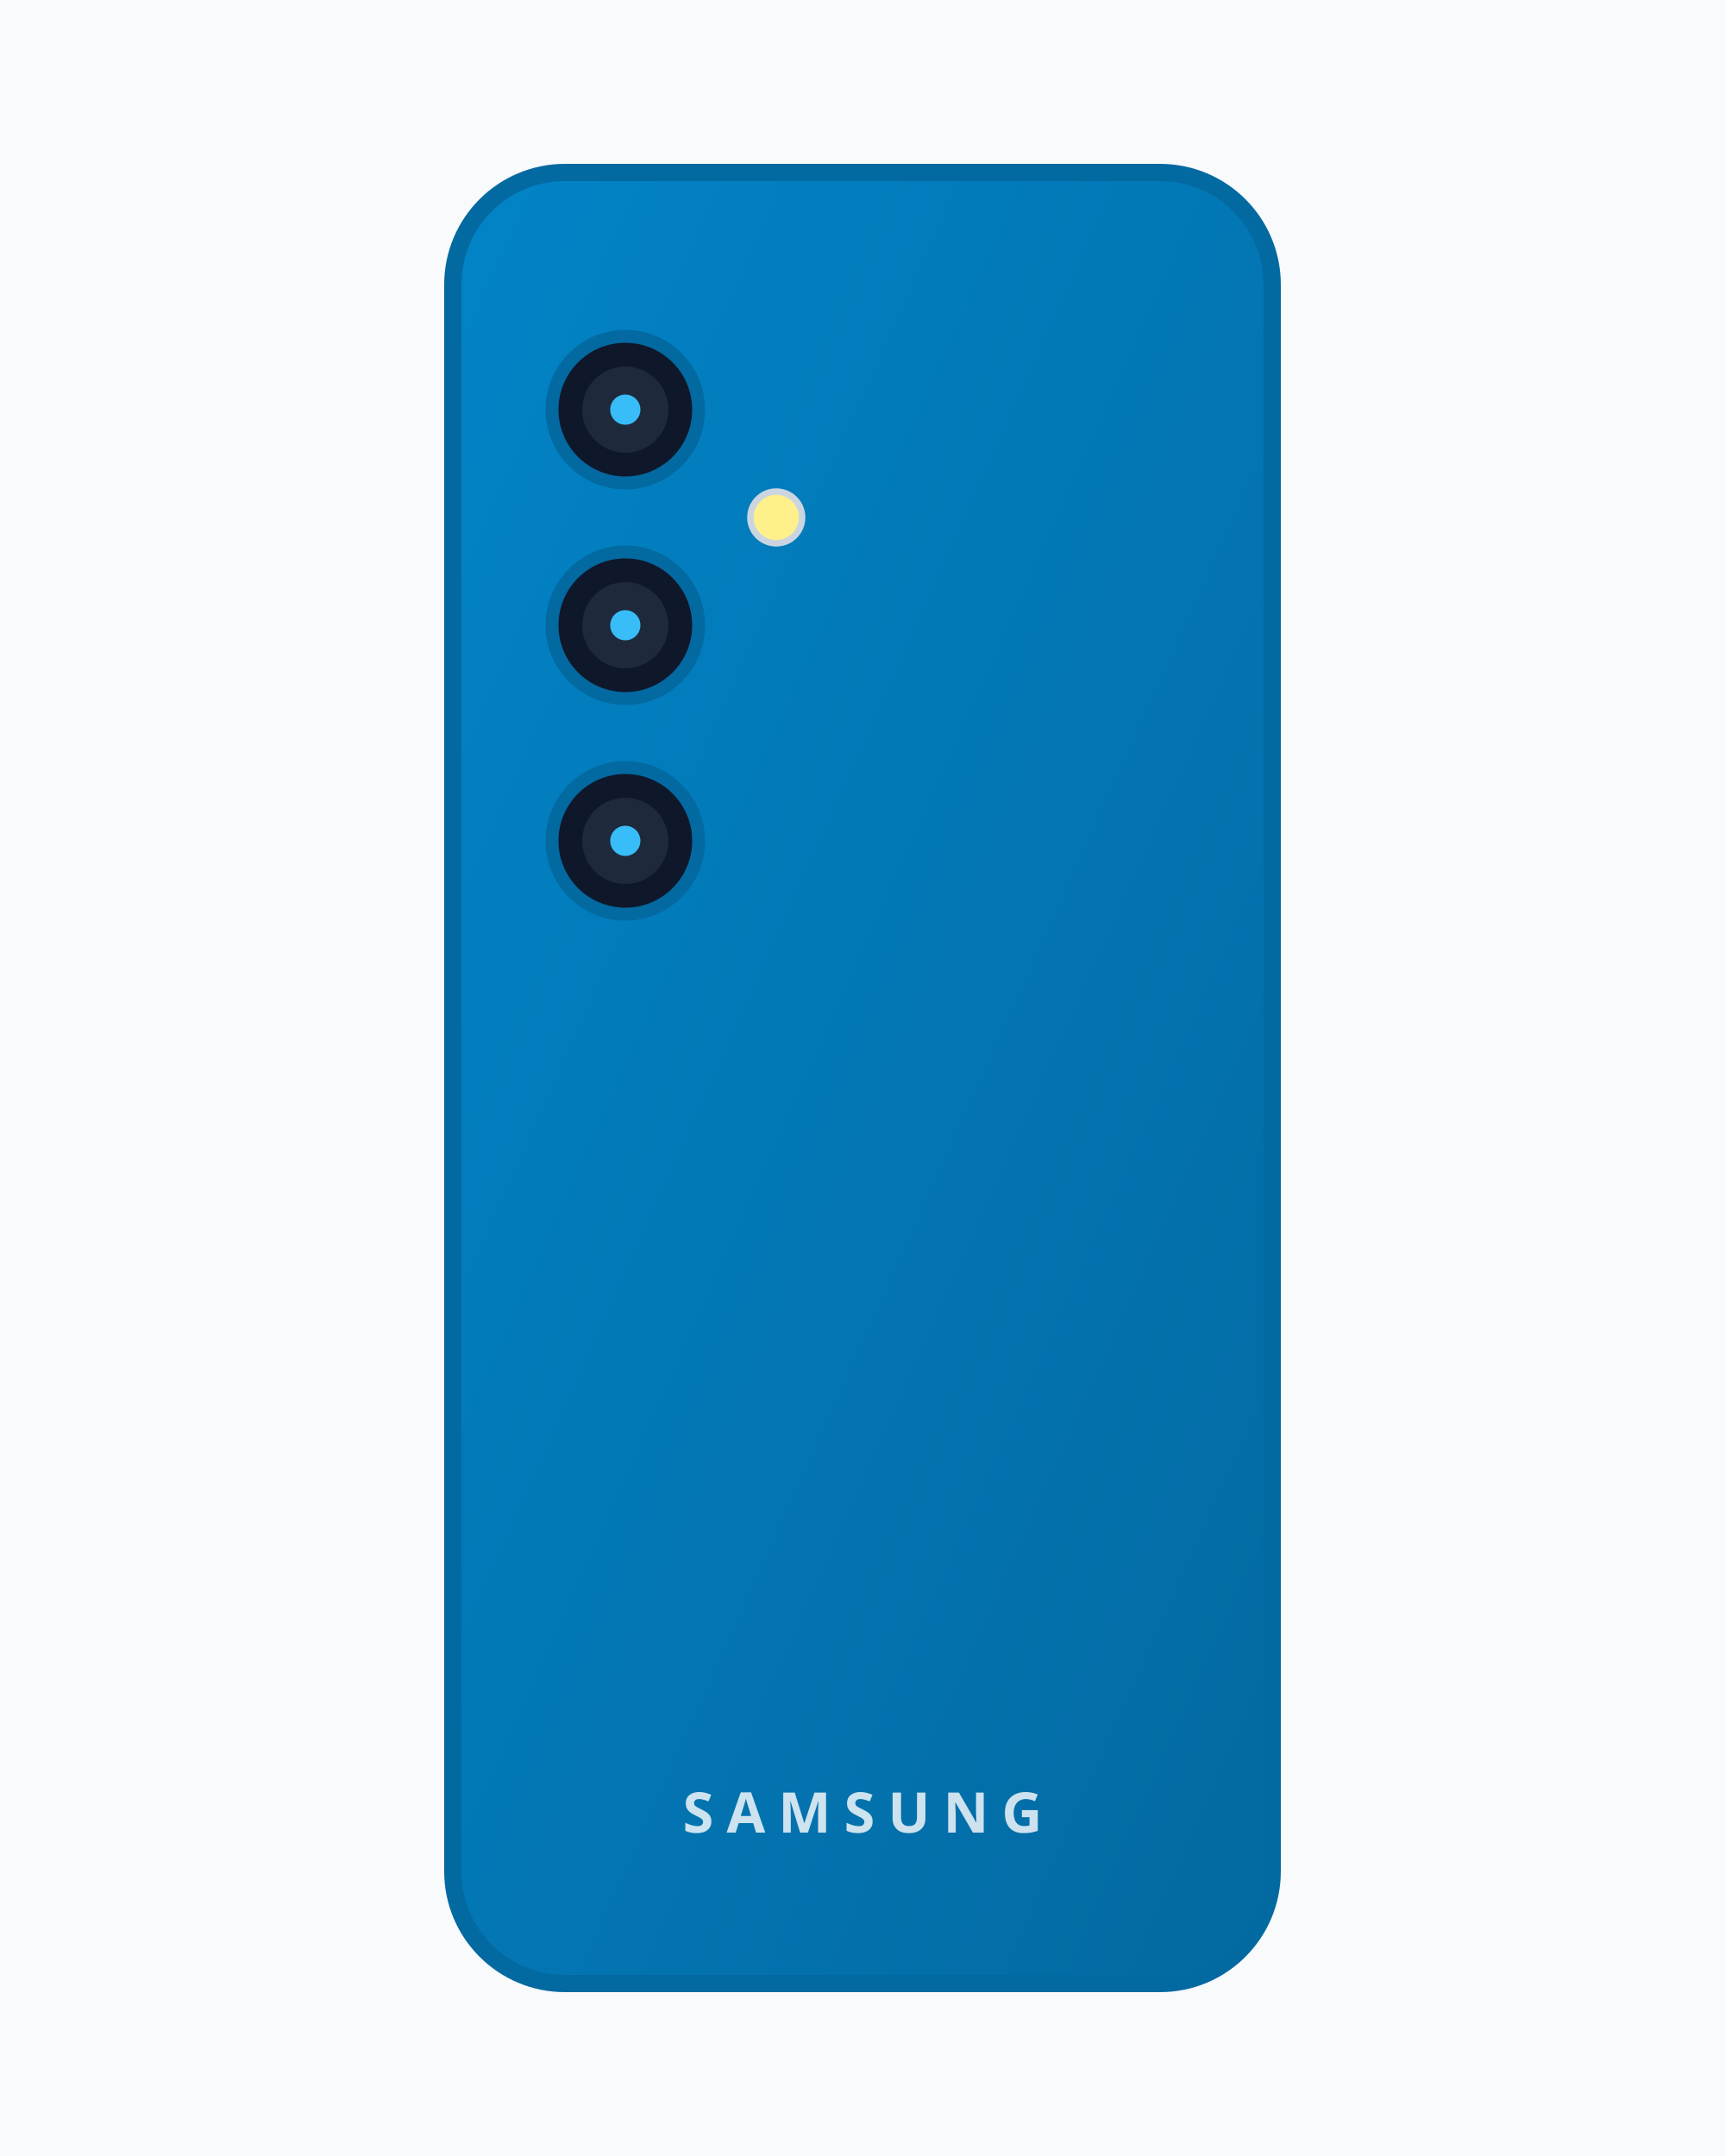
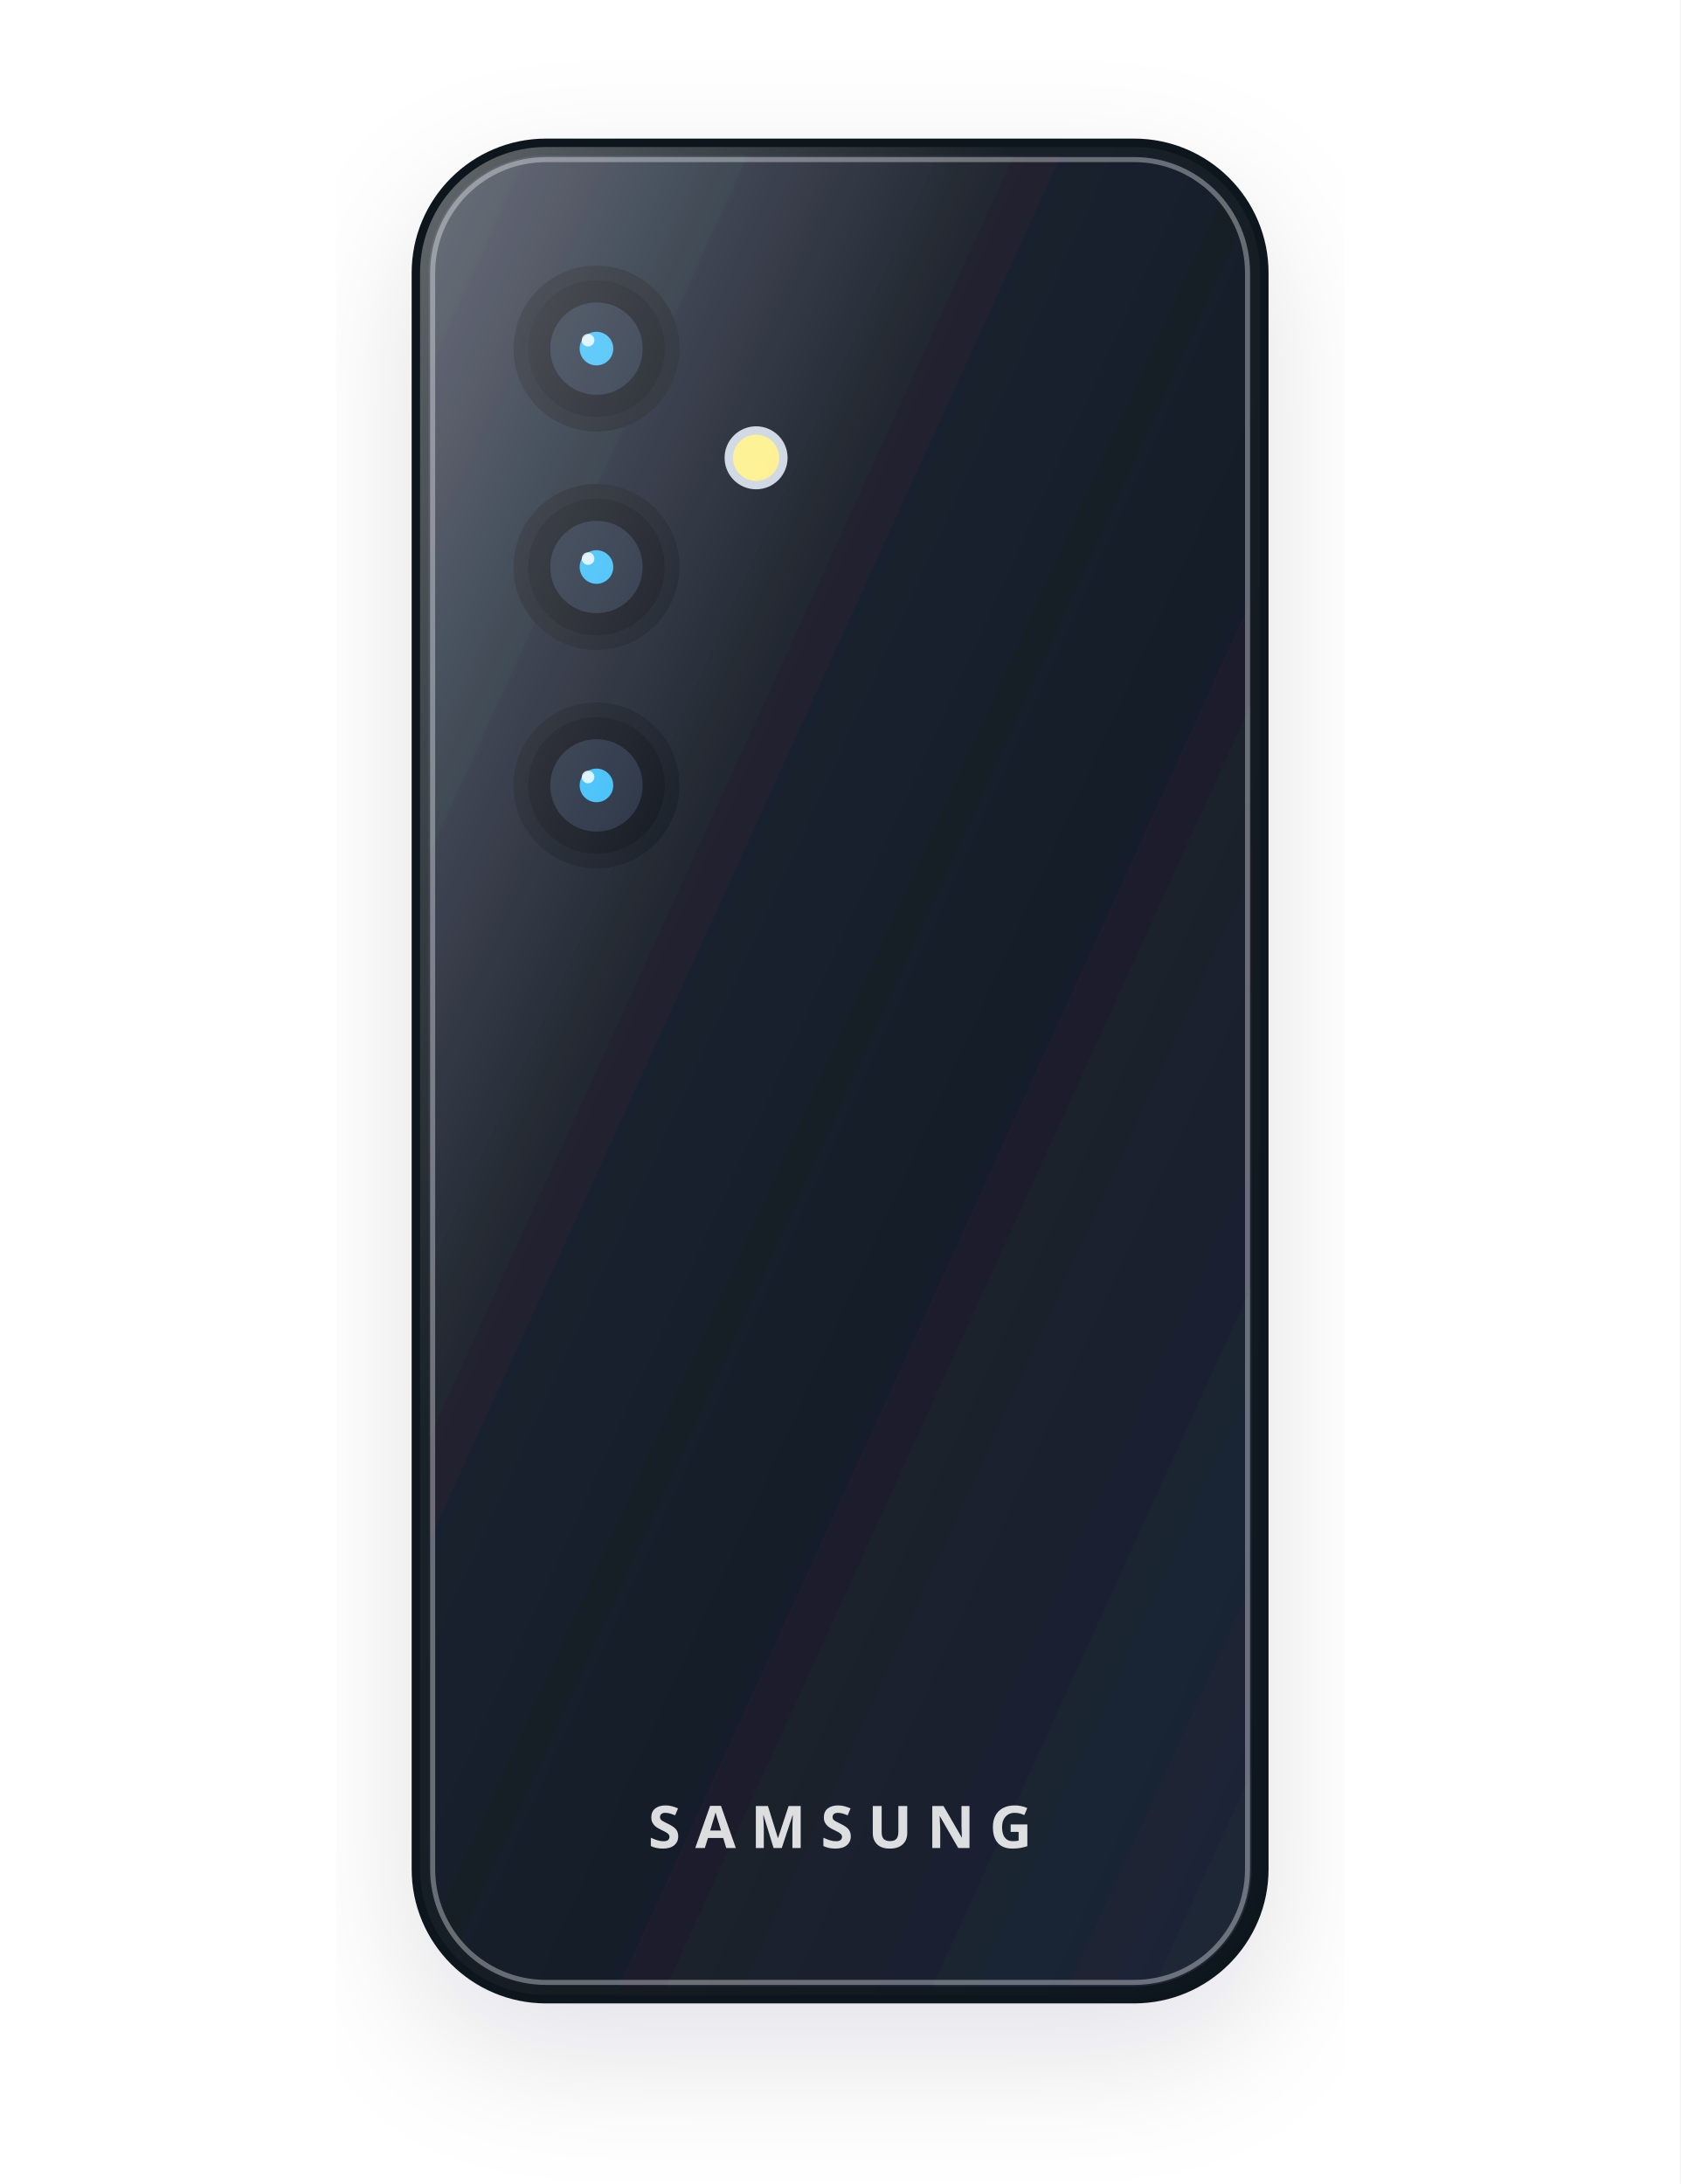
- <svg xmlns="http://www.w3.org/2000/svg" viewBox="0 0 400 500" width="100%" height="100%">
+ <svg xmlns="http://www.w3.org/2000/svg" viewBox="0 0 400 520" width="100%" height="100%">
  <defs>
-     <linearGradient id="bodyGrad" x1="0%" y1="0%" x2="100%" y2="100%">
-       <stop offset="0%" stop-color="#0284c7" />
-       <stop offset="100%" stop-color="#0369a1" />
+     <linearGradient id="bodyGrad_a25" x1="0%" y1="0%" x2="100%" y2="100%">
+       <stop offset="0%" stop-color="#1d2738" />
+       <stop offset="50%" stop-color="#0e141f" />
+       <stop offset="100%" stop-color="#1d2738" />
    </linearGradient>
+     <linearGradient id="glassSheen_a25" x1="0%" y1="0%" x2="100%" y2="100%">
+       <stop offset="0%" stop-color="#ffffff" stop-opacity="0.35" />
+       <stop offset="35%" stop-color="#ffffff" stop-opacity="0.05" />
+       <stop offset="100%" stop-color="#ffffff" stop-opacity="0" />
+     </linearGradient>
+     <filter id="dropShadow_a25" x="-10%" y="-10%" width="120%" height="120%">
+       <feDropShadow dx="0" dy="12" stdDeviation="16" flood-color="#0f172a" flood-opacity="0.12" />
+     </filter>
  </defs>
-   <rect width="100%" height="100%" fill="#f8fafc" />
-   <rect x="110" y="45" width="180" height="410" rx="28" fill="#000000" opacity="0.08" />
-   <rect x="105" y="40" width="190" height="420" rx="26" fill="url(#bodyGrad)" stroke="#0369a1" stroke-width="4" />
-   <circle cx="145" cy="95" r="17" fill="#0f172a" stroke="#0369a1" stroke-width="3" />
-   <circle cx="145" cy="95" r="10" fill="#1e293b" />
-   <circle cx="145" cy="95" r="3.5" fill="#38bdf8" />
-   <circle cx="145" cy="145" r="17" fill="#0f172a" stroke="#0369a1" stroke-width="3" />
-   <circle cx="145" cy="145" r="10" fill="#1e293b" />
-   <circle cx="145" cy="145" r="3.5" fill="#38bdf8" />
-   <circle cx="145" cy="195" r="17" fill="#0f172a" stroke="#0369a1" stroke-width="3" />
-   <circle cx="145" cy="195" r="10" fill="#1e293b" />
-   <circle cx="145" cy="195" r="3.5" fill="#38bdf8" />
-   <circle cx="180" cy="120" r="6" fill="#fef08a" stroke="#cbd5e1" stroke-width="1.5" />
-   <text x="200" y="425" font-family="sans-serif" font-size="13" font-weight="900" fill="#ffffff" opacity="0.8" text-anchor="middle" letter-spacing="3">SAMSUNG</text>
+   <rect width="100%" height="100%" fill="#ffffff" />
+   <rect x="100" y="35" width="200" height="440" rx="30" fill="url(#bodyGrad_a25)" stroke="#0e141f" stroke-width="4" filter="url(#dropShadow_a25)" />
+   <rect x="103" y="38" width="194" height="434" rx="27" fill="none" stroke="#ffffff" stroke-width="1.2" opacity="0.35" />
+   <g transform="translate(118, 55)">
+     <circle cx="24" cy="28" r="18" fill="#090d16" stroke="#0e141f" stroke-width="3.5" />
+     <circle cx="24" cy="28" r="11" fill="#1e293b" />
+     <circle cx="24" cy="28" r="4" fill="#38bdf8" />
+     <circle cx="22" cy="26" r="1.5" fill="#ffffff" opacity="0.8" />
+     <circle cx="24" cy="80" r="18" fill="#090d16" stroke="#0e141f" stroke-width="3.5" />
+     <circle cx="24" cy="80" r="11" fill="#1e293b" />
+     <circle cx="24" cy="80" r="4" fill="#38bdf8" />
+     <circle cx="22" cy="78" r="1.5" fill="#ffffff" opacity="0.8" />
+     <circle cx="24" cy="132" r="18" fill="#090d16" stroke="#0e141f" stroke-width="3.5" />
+     <circle cx="24" cy="132" r="11" fill="#1e293b" />
+     <circle cx="24" cy="132" r="4" fill="#38bdf8" />
+     <circle cx="22" cy="130" r="1.5" fill="#ffffff" opacity="0.8" />
+     <circle cx="62" cy="54" r="6.5" fill="#fef08a" stroke="#cbd5e1" stroke-width="2" />
+   </g>
+   <text x="200" y="440" font-family="sans-serif" font-size="14" font-weight="900" fill="#ffffff" opacity="0.85" text-anchor="middle" letter-spacing="3.5">SAMSUNG</text>
+   <rect x="100" y="35" width="200" height="440" rx="30" fill="url(#glassSheen_a25)" pointer-events="none" />
</svg>
